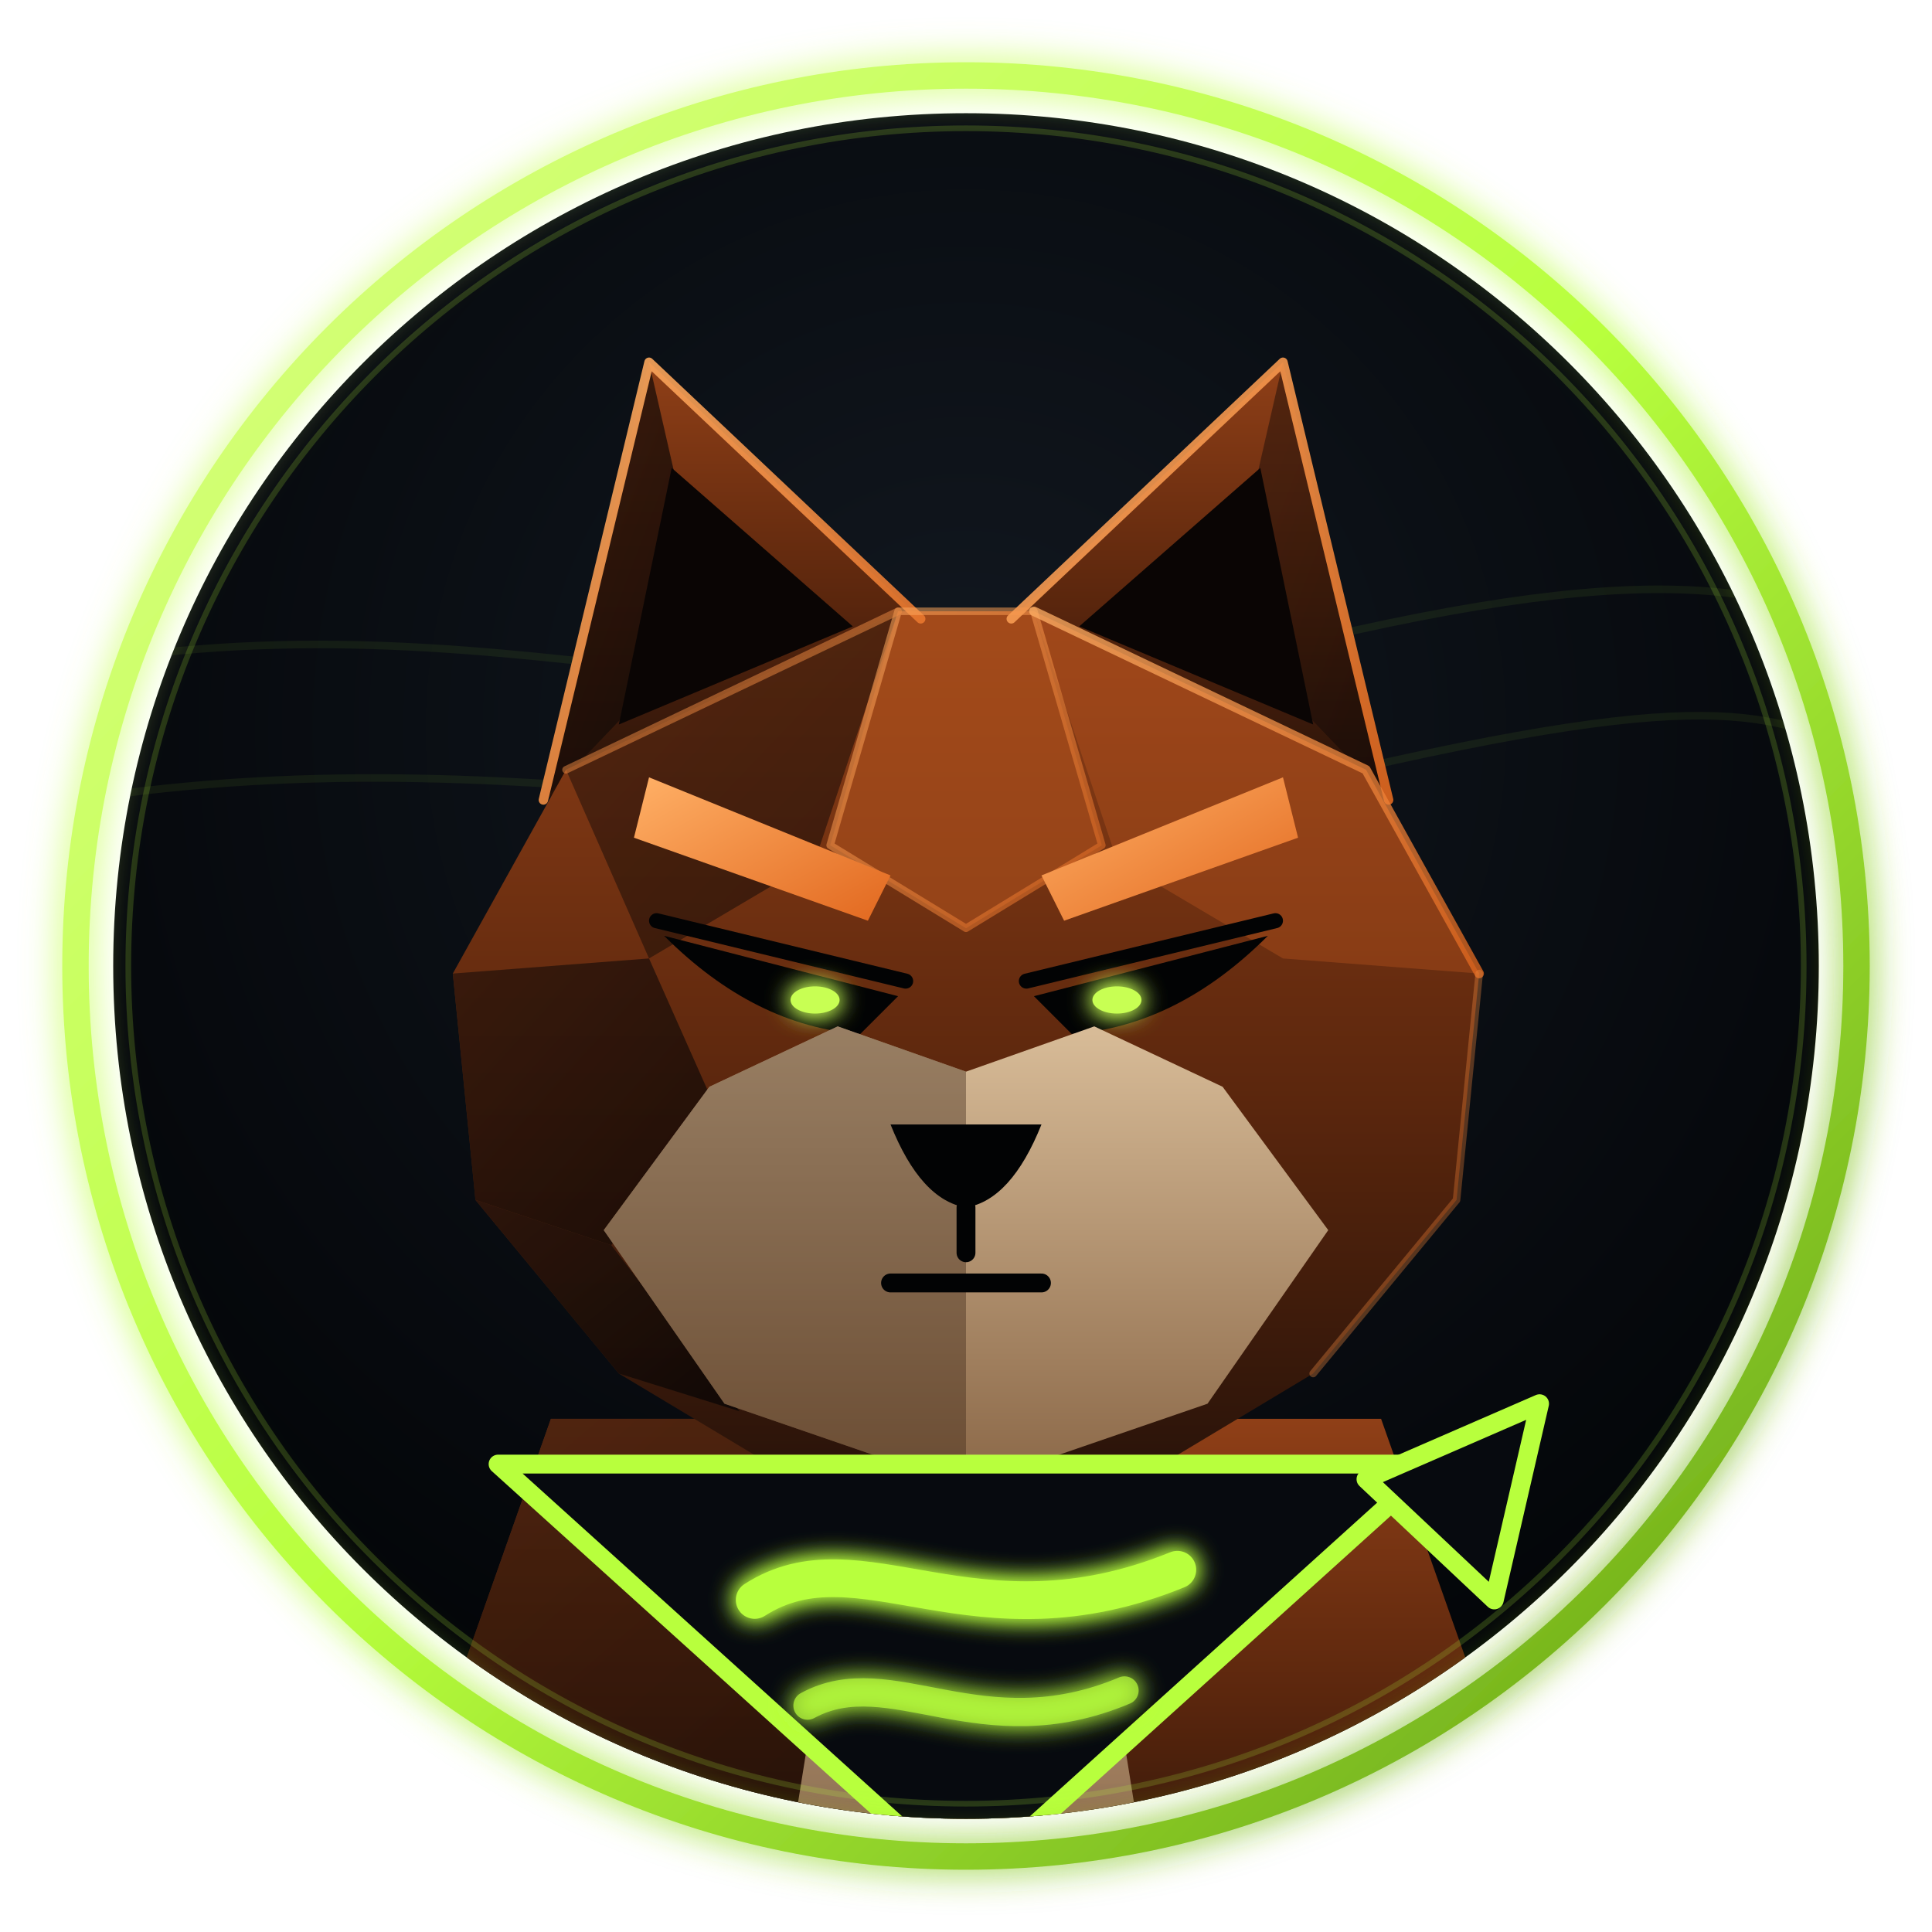
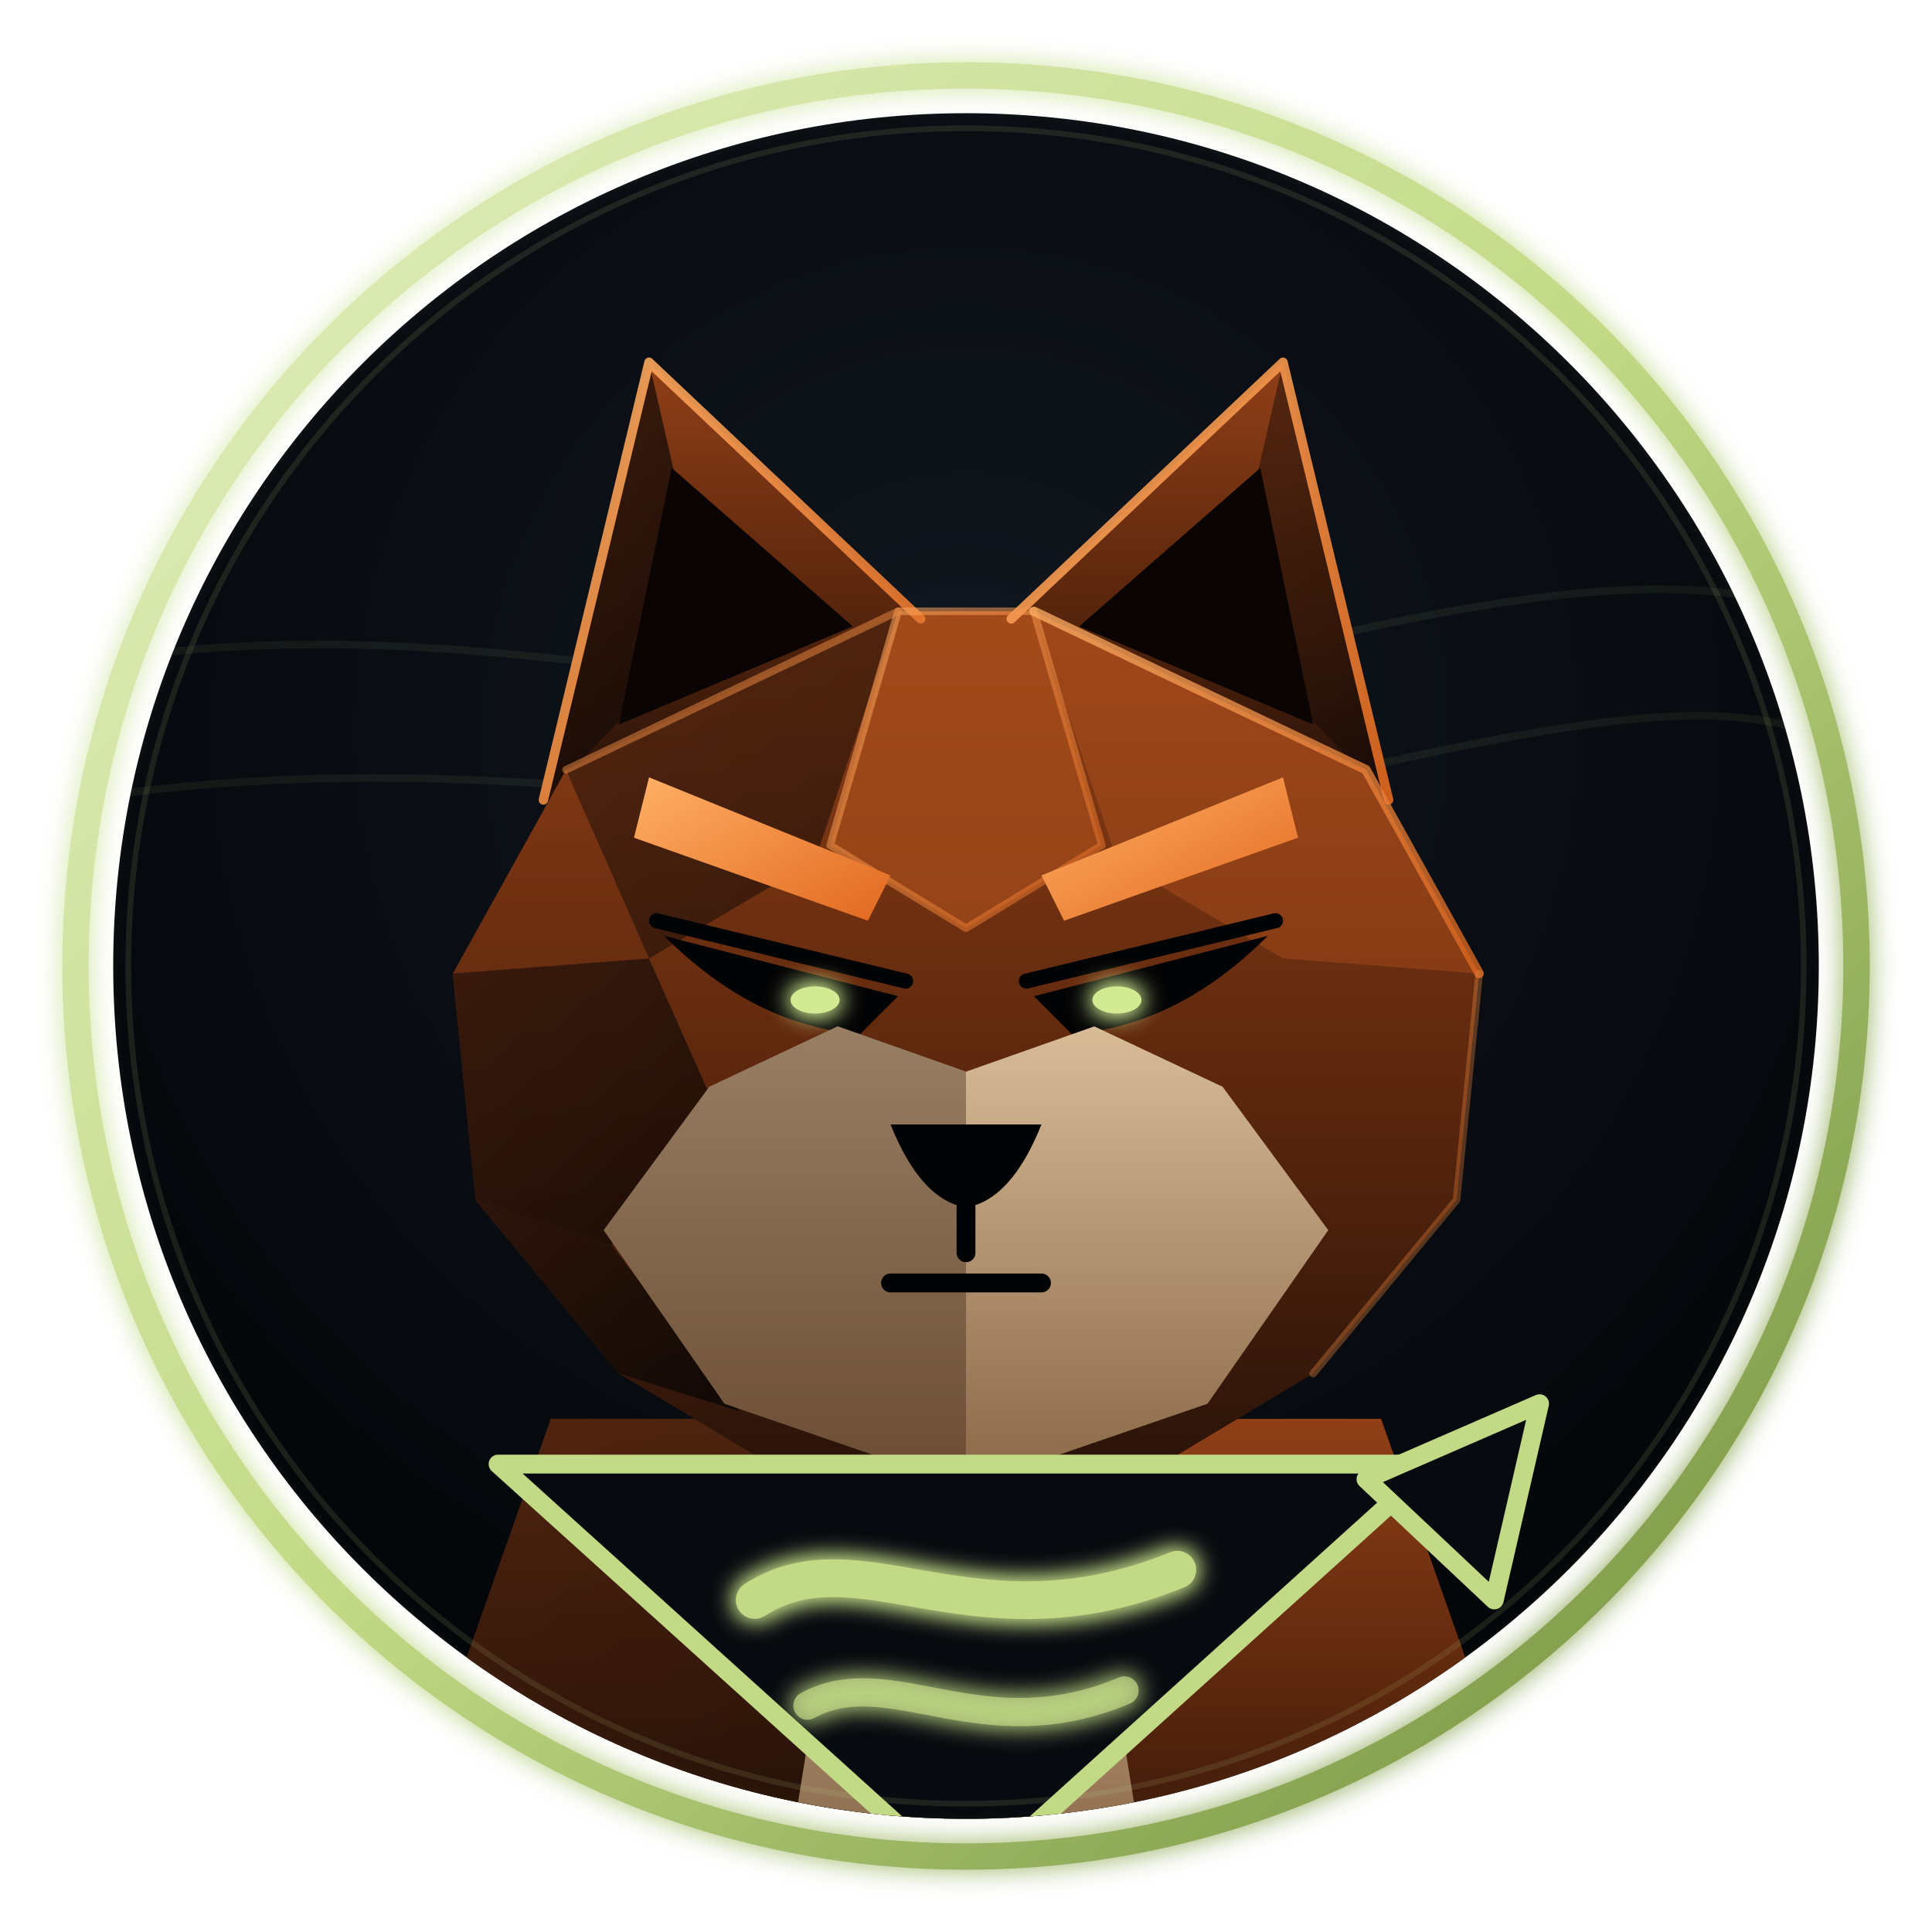
<svg xmlns="http://www.w3.org/2000/svg" viewBox="0 0 512 512" role="img" aria-label="KINU">
  <defs>
    <radialGradient id="bg" cx="50%" cy="36%" r="64%">
      <stop offset="0" stop-color="#121820" />
      <stop offset="1" stop-color="#030508" />
    </radialGradient>
    <linearGradient id="fur" x1="0" y1="0" x2="0" y2="1">
      <stop offset="0" stop-color="#8f3f17" />
      <stop offset="0.55" stop-color="#5a260d" />
      <stop offset="1" stop-color="#241109" />
    </linearGradient>
    <linearGradient id="furDark" x1="0" y1="0" x2="1" y2="1">
      <stop offset="0" stop-color="#2a140b" />
      <stop offset="1" stop-color="#0d0705" />
    </linearGradient>
    <linearGradient id="accent" x1="0" y1="0" x2="1" y2="1">
      <stop offset="0" stop-color="#ffb066" />
      <stop offset="1" stop-color="#e2681f" />
    </linearGradient>
    <linearGradient id="cream" x1="0" y1="0" x2="0" y2="1">
      <stop offset="0" stop-color="#d8bc98" />
      <stop offset="1" stop-color="#8a6747" />
    </linearGradient>
    <linearGradient id="ring" x1="0" y1="0" x2="1" y2="1">
-       <stop offset="0" stop-color="#ddff8a" />
-       <stop offset="0.5" stop-color="#b8ff3d" />
-       <stop offset="1" stop-color="#5f9a12" />
+       <stop offset="0" stop-color="#e3efc2" />
+       <stop offset="0.5" stop-color="#c2da86" />
+       <stop offset="1" stop-color="#6c8a38" />
    </linearGradient>
    <filter id="glow" x="-30%" y="-30%" width="160%" height="160%">
-       <feGaussianBlur stdDeviation="5" result="b" />
+       <feGaussianBlur stdDeviation="3.5" result="b" />
      <feMerge>
        <feMergeNode in="b" />
        <feMergeNode in="SourceGraphic" />
      </feMerge>
    </filter>
    <filter id="eyeGlow" x="-200%" y="-200%" width="500%" height="500%">
      <feGaussianBlur stdDeviation="3.2" result="b" />
      <feMerge>
        <feMergeNode in="b" />
        <feMergeNode in="b" />
        <feMergeNode in="SourceGraphic" />
      </feMerge>
    </filter>
    <clipPath id="disc">
      <circle cx="256" cy="256" r="226" />
    </clipPath>
  </defs>
  <circle cx="256" cy="256" r="226" fill="url(#bg)" />
  <g clip-path="url(#disc)">
-     <g fill="none" stroke="#b8ff3d" stroke-opacity="0.07" stroke-width="2">
+     <g fill="none" stroke="#c2da86" stroke-opacity="0.07" stroke-width="2">
      <path d="M20 176 C 140 156, 220 202, 330 174 S 470 156, 500 170" />
      <path d="M20 212 C 150 192, 240 232, 350 206 S 470 190, 500 202" />
    </g>
    <polygon points="146,376 366,376 414,512 98,512" fill="url(#fur)" />
    <polygon points="146,376 256,376 232,512 98,512" fill="url(#furDark)" opacity="0.6" />
    <polygon points="222,412 290,412 306,512 206,512" fill="url(#cream)" opacity="0.85" />
    <polygon points="144,212 172,96 244,164" fill="url(#fur)" />
    <polygon points="144,212 172,96 188,166" fill="url(#furDark)" opacity="0.8" />
    <polygon points="164,192 178,124 226,166" fill="#0a0504" />
    <polygon points="368,212 340,96 268,164" fill="url(#fur)" />
    <polygon points="368,212 340,96 324,166" fill="url(#furDark)" opacity="0.55" />
    <polygon points="348,192 334,124 286,166" fill="#0a0504" />
    <polygon points="150,204 238,162 274,162 362,204 392,258 386,318 348,364 298,394 256,400 214,394 164,364 126,318 120,258" fill="url(#fur)" />
    <polygon points="150,204 238,162 216,228 172,254" fill="url(#furDark)" opacity="0.55" />
    <polygon points="120,258 172,254 188,290 162,330 126,318" fill="url(#furDark)" opacity="0.75" />
    <polygon points="126,318 162,330 196,374 164,364" fill="url(#furDark)" opacity="0.9" />
    <polygon points="274,162 362,204 392,258 340,254 296,228" fill="#c25a1f" opacity="0.35" />
    <polygon points="238,162 274,162 292,224 256,246 220,224" fill="#b4531d" opacity="0.55" />
    <g fill="none" stroke="url(#accent)" stroke-linecap="round" stroke-linejoin="round">
      <path d="M144 212 L172 96 L244 164" stroke-width="2.5" stroke-opacity="0.9" />
      <path d="M368 212 L340 96 L268 164" stroke-width="2.5" stroke-opacity="0.9" />
      <path d="M238 162 L274 162 L292 224 L256 246 L220 224 Z" stroke-width="2" stroke-opacity="0.55" />
      <path d="M274 162 L362 204 L392 258" stroke-width="2.5" stroke-opacity="0.75" />
      <path d="M150 204 L238 162" stroke-width="2" stroke-opacity="0.5" />
      <path d="M392 258 L386 318 L348 364" stroke-width="2" stroke-opacity="0.35" />
    </g>
    <polygon points="172,206 236,232 230,244 168,222" fill="url(#accent)" />
    <polygon points="340,206 276,232 282,244 344,222" fill="url(#accent)" />
    <path d="M176 248 L238 264 L228 274 Q200 272 176 248 Z" fill="#020304" />
    <path d="M336 248 L274 264 L284 274 Q312 272 336 248 Z" fill="#020304" />
    <path d="M174 244 L240 260" stroke="#020304" stroke-width="4" stroke-linecap="round" />
    <path d="M338 244 L272 260" stroke="#020304" stroke-width="4" stroke-linecap="round" />
-     <g filter="url(#eyeGlow)" fill="#c8ff52">
+     <g filter="url(#eyeGlow)" fill="#d2ea92">
      <ellipse cx="216" cy="265" rx="6.5" ry="3.6" />
      <ellipse cx="296" cy="265" rx="6.5" ry="3.6" />
    </g>
    <polygon points="160,326 188,288 222,272 256,284 290,272 324,288 352,326 320,372 256,394 192,372" fill="url(#cream)" />
    <polygon points="160,326 188,288 222,272 256,284 256,394 192,372" fill="#3a2414" opacity="0.4" />
    <path d="M236 298 L276 298 Q268 318 256 320 Q244 318 236 298 Z" fill="#020304" />
    <path d="M256 320 L256 332 M236 340 L276 340" fill="none" stroke="#020304" stroke-width="5" stroke-linecap="round" />
-     <polygon points="132,388 380,388 256,500" fill="#070a0f" stroke="#b8ff3d" stroke-width="5" stroke-linejoin="round" />
-     <polygon points="362,392 408,372 396,424" fill="#070a0f" stroke="#b8ff3d" stroke-width="5" stroke-linejoin="round" />
-     <g fill="none" stroke="#b8ff3d" stroke-linecap="round" filter="url(#eyeGlow)">
+     <polygon points="132,388 380,388 256,500" fill="#070a0f" stroke="#c2da86" stroke-width="5" stroke-linejoin="round" />
+     <polygon points="362,392 408,372 396,424" fill="#070a0f" stroke="#c2da86" stroke-width="5" stroke-linejoin="round" />
+     <g fill="none" stroke="#c2da86" stroke-linecap="round" filter="url(#eyeGlow)">
      <path d="M200 424 C 228 406, 258 438, 312 416" stroke-width="10" />
      <path d="M214 452 C 236 440, 260 464, 298 448" stroke-width="7.5" stroke-opacity="0.7" />
    </g>
  </g>
  <circle cx="256" cy="256" r="236" fill="none" stroke="url(#ring)" stroke-width="7" filter="url(#glow)" />
-   <circle cx="256" cy="256" r="222" fill="none" stroke="#b8ff3d" stroke-opacity="0.18" stroke-width="1.5" />
+   <circle cx="256" cy="256" r="222" fill="none" stroke="#c2da86" stroke-opacity="0.12" stroke-width="1.5" />
</svg>
